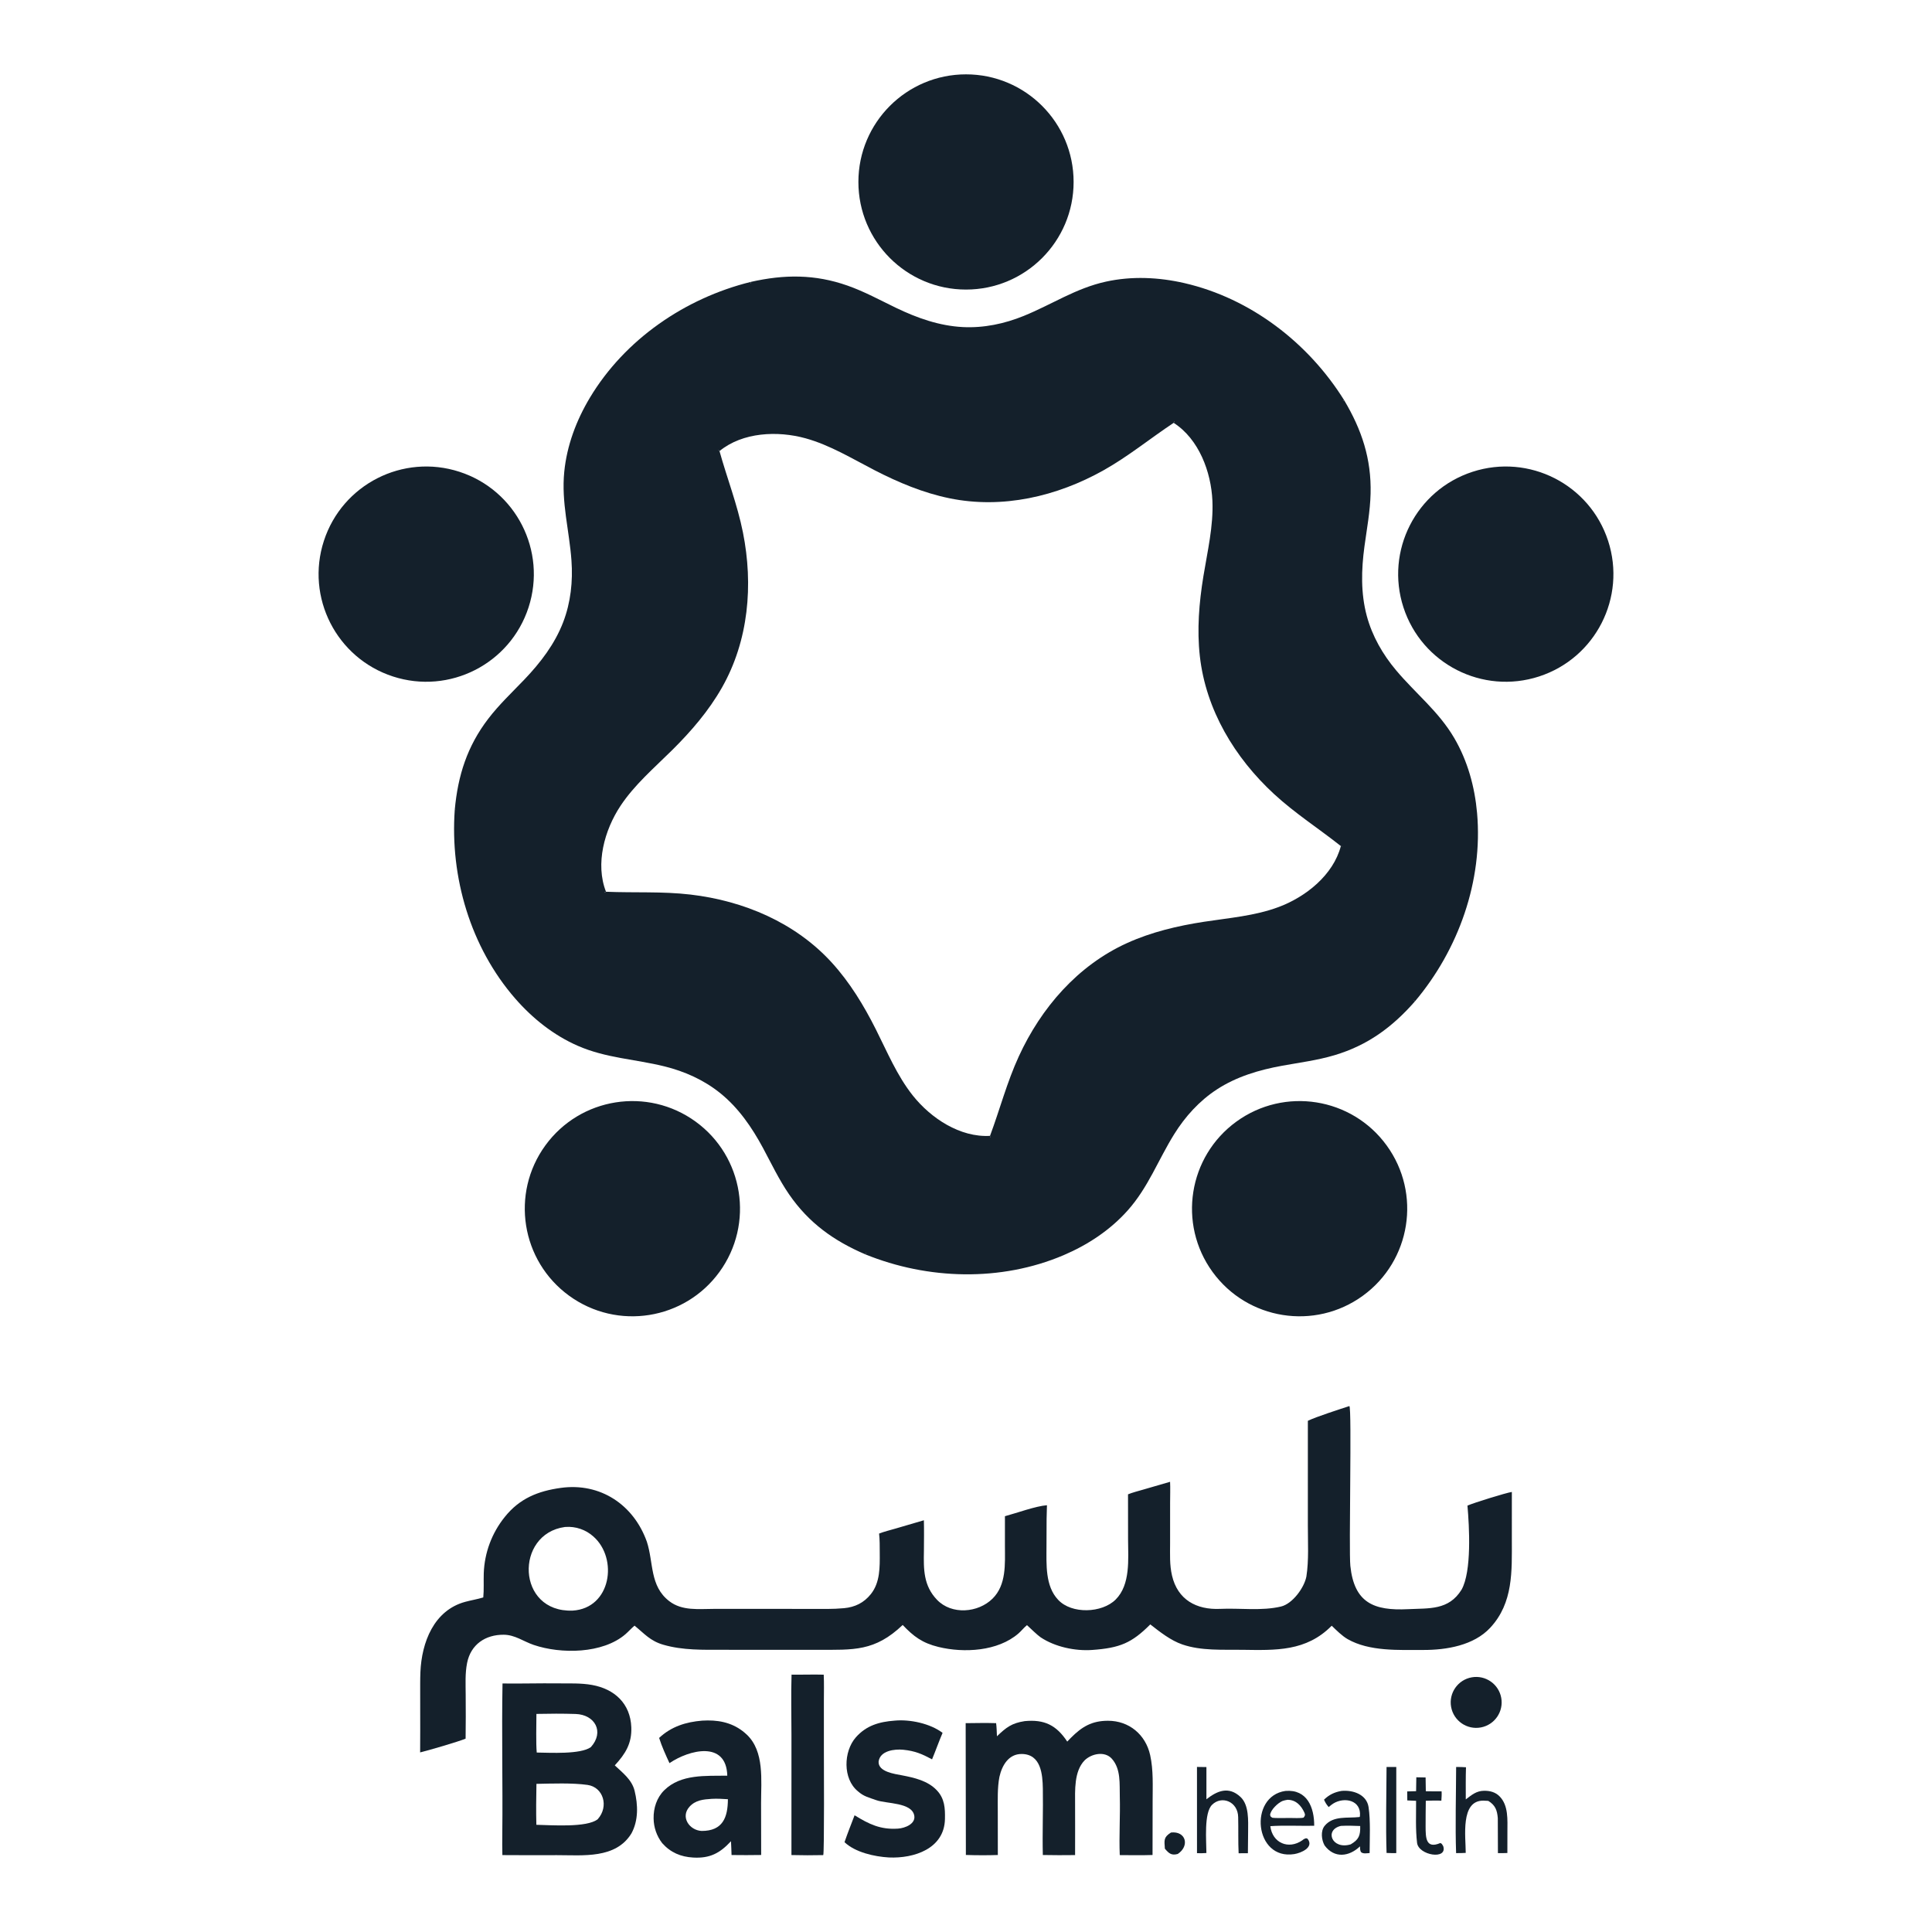
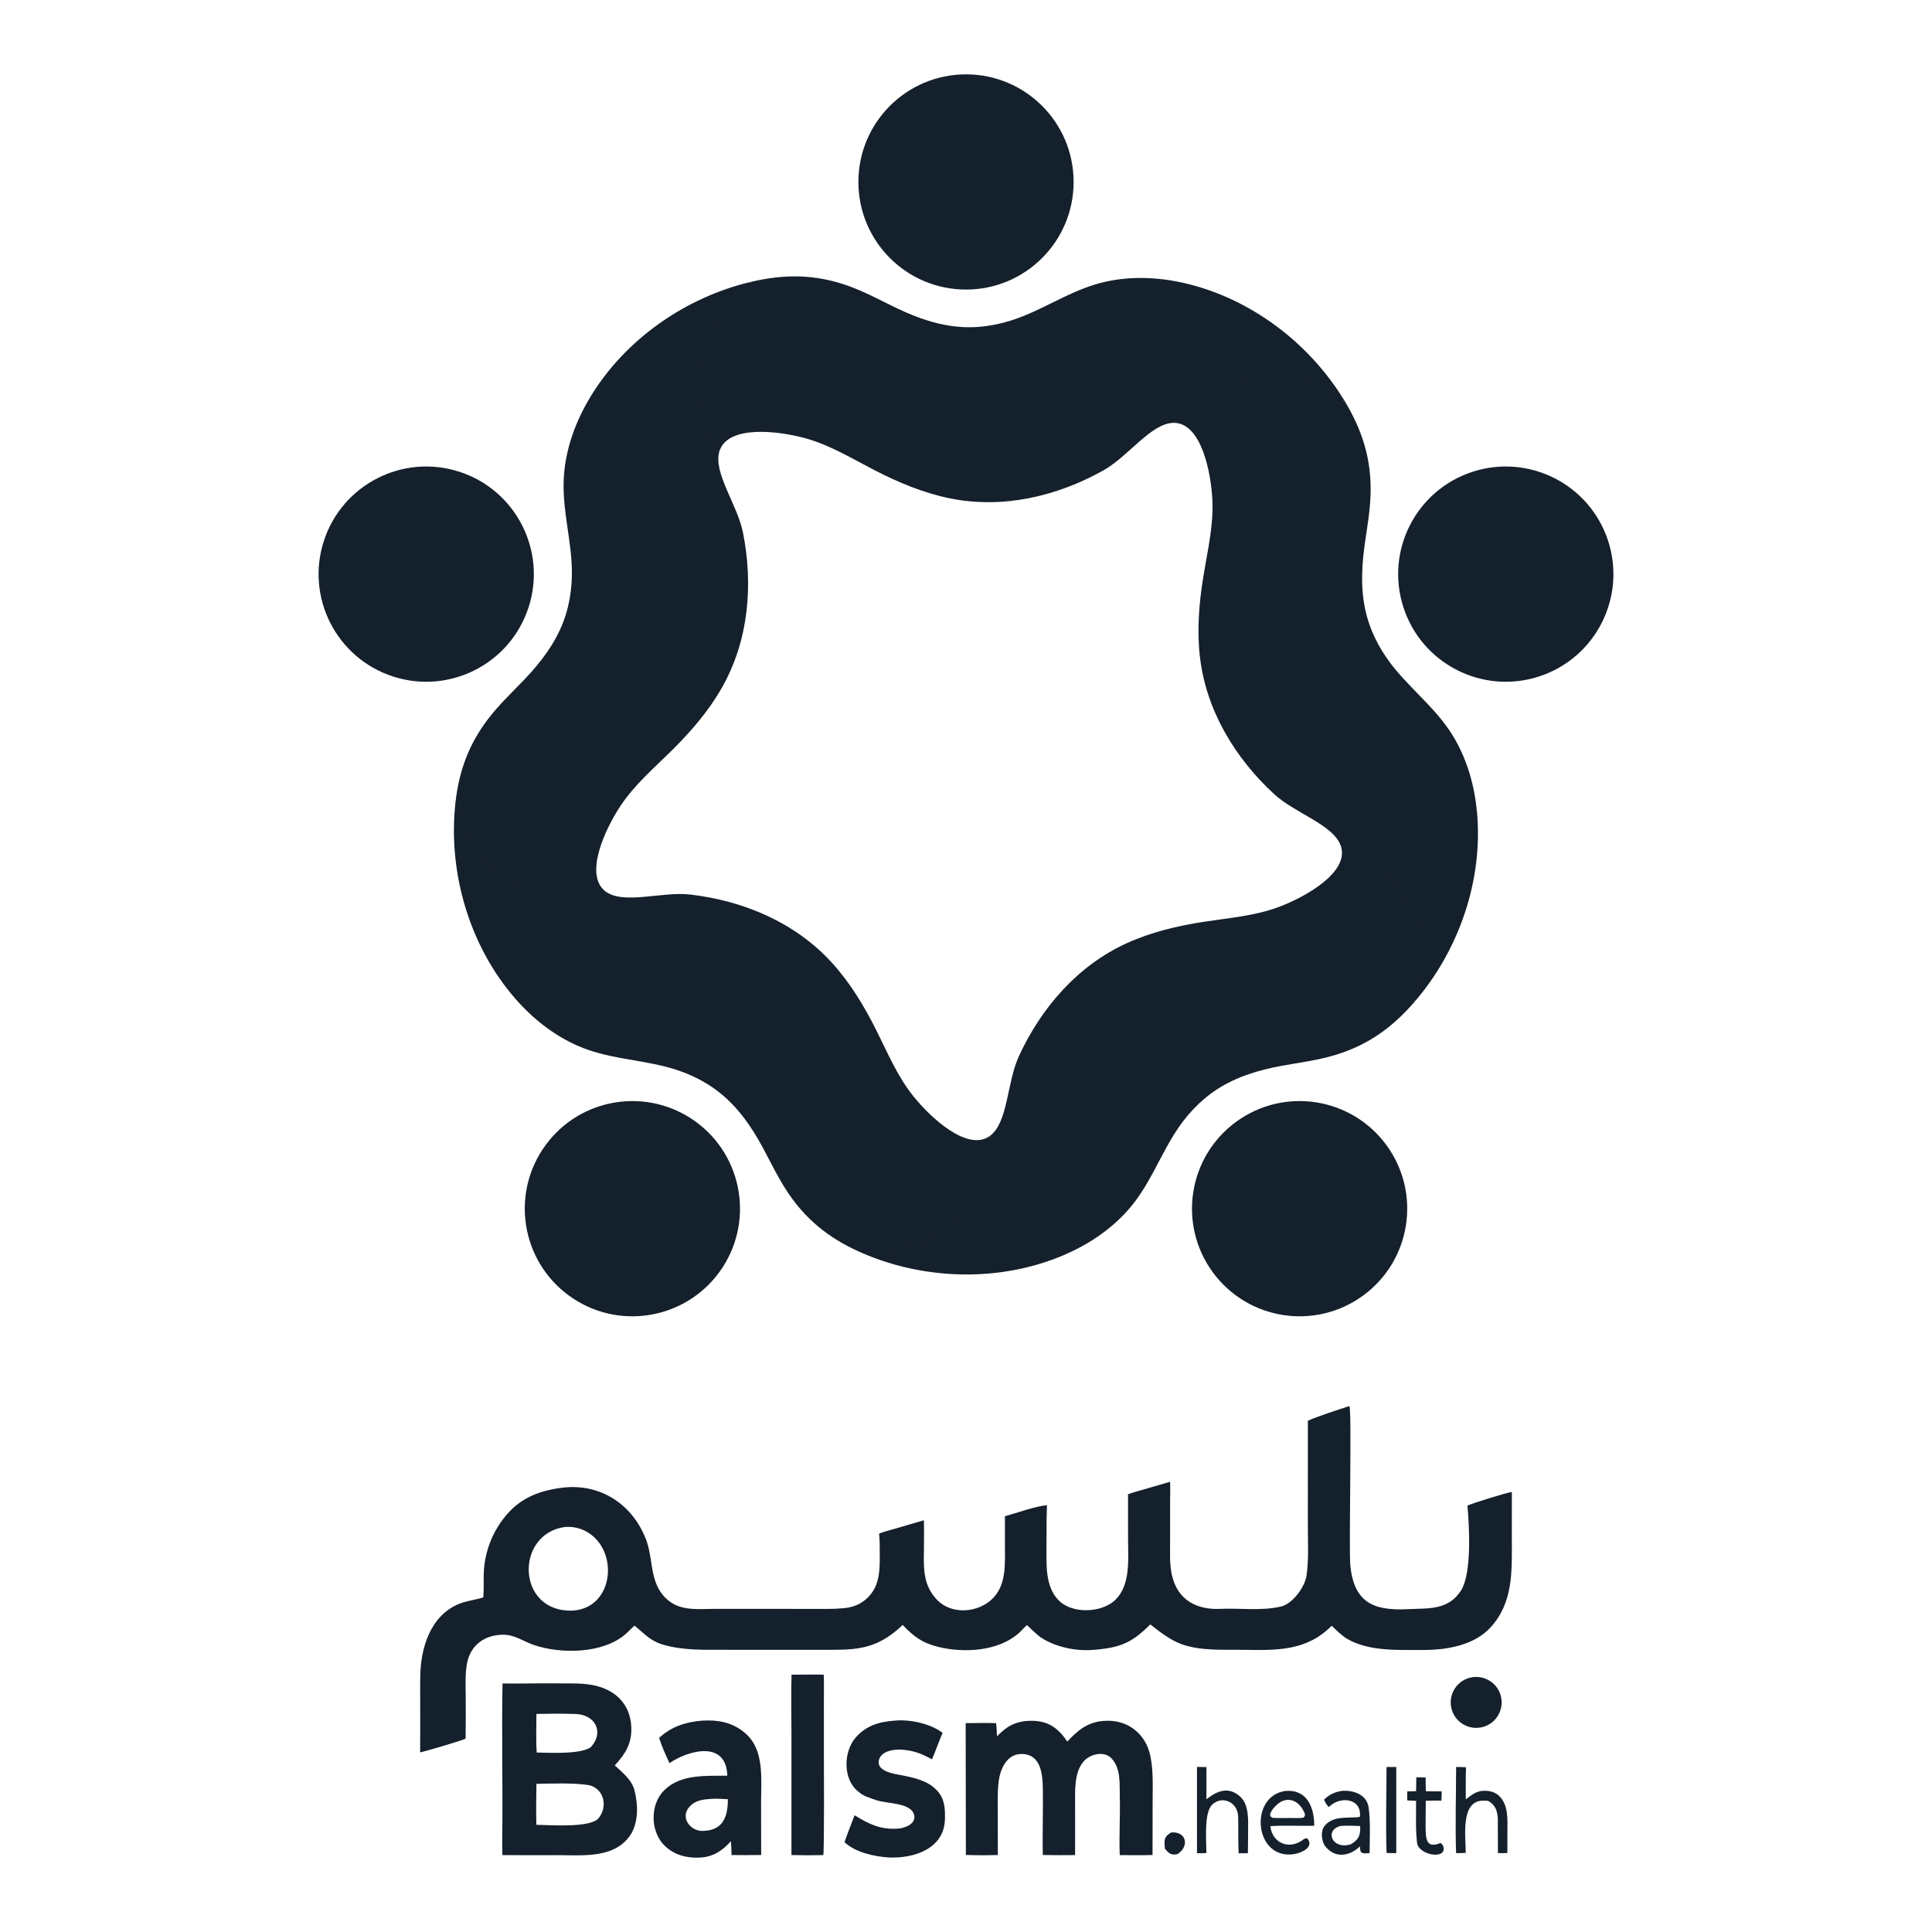
<svg xmlns="http://www.w3.org/2000/svg" width="1024" height="1024" viewBox="0 0 270.933 270.933" version="1.1" role="img" aria-label="Balsm.health · بلسم">
  <g transform="translate(39.1109,6.5658) scale(0.257292)" aria-label="Balsm">
    <defs>
-       <path id="vb-ribbon" d="M257.162 128.139C257.3 128.64 257.417 129.1 257.194 129.599C256.537 131.056 253.388 132.619 252.073 133.611C246.269 137.99 241.111 143.012 237.367 149.282C235.389 152.581 232.823 157.397 231.623 161.011C230.413 164.694 230.078 167.572 229.607 171.35C229.241 174.338 228.875 177.356 228.828 180.366C228.783 183.256 229.208 186.028 229.522 188.89C230.047 193.583 230.712 198.166 232.027 202.724C233.156 206.61 235.158 213.561 237.24 216.872C238.043 218.136 239.147 219.223 240.141 220.338C252.798 209.967 271.892 209.18 287.05 213.373C300.47 217.096 312.46 224.481 324.756 230.808C337.68 237.458 351.179 243.121 365.484 246.059C394.382 251.996 424.07 245.067 449.488 230.795C463.109 223.139 474.772 213.522 487.682 204.952C488.435 203.662 489.127 202.276 490.081 201.122C492.587 198.118 498.579 194.066 501.926 191.792C505.854 189.132 510.008 187.083 514.309 185.134C516.934 183.951 519.439 182.69 522.201 181.841C525.078 180.955 528.062 180.37 531.017 179.795C534.755 179.076 537.596 178.505 541.473 178.518C545.28 178.542 550.654 179.495 554.403 180.356C561.523 181.98 567.893 185.333 573.85 189.499C575.201 190.444 577.661 192.955 579.249 193.131C579.792 193.188 580.194 192.934 580.628 192.649C561.156 161.38 529.688 137.109 493.532 128.783C479.52 125.567 464.883 124.887 450.776 127.98C434.356 131.571 421.268 140.46 406.004 146.658C395.451 150.95 384.177 153.329 372.75 152.747C359.914 152.087 347.877 147.802 336.387 142.279C327.659 138.072 319.135 133.396 309.972 130.166C292.146 123.879 275.435 123.998 257.162 128.139Z" />
+       <path id="vb-ribbon" d="M257.162 128.139C257.3 128.64 257.417 129.1 257.194 129.599C256.537 131.056 253.388 132.619 252.073 133.611C246.269 137.99 241.111 143.012 237.367 149.282C235.389 152.581 232.823 157.397 231.623 161.011C230.413 164.694 230.078 167.572 229.607 171.35C229.241 174.338 228.875 177.356 228.828 180.366C228.783 183.256 229.208 186.028 229.522 188.89C230.047 193.583 230.712 198.166 232.027 202.724C233.156 206.61 235.158 213.561 237.24 216.872C238.043 218.136 239.147 219.223 240.141 220.338C244.653 206.066 271.892 209.18 287.05 213.373C300.47 217.096 312.46 224.481 324.756 230.808C337.68 237.458 351.179 243.121 365.484 246.059C394.382 251.996 424.07 245.067 449.488 230.795C463.109 223.139 475.443 205.049 487.682 204.952C488.435 203.662 489.127 202.276 490.081 201.122C492.587 198.118 498.579 194.066 501.926 191.792C505.854 189.132 510.008 187.083 514.309 185.134C516.934 183.951 519.439 182.69 522.201 181.841C525.078 180.955 528.062 180.37 531.017 179.795C534.755 179.076 537.596 178.505 541.473 178.518C545.28 178.542 550.654 179.495 554.403 180.356C561.523 181.98 567.893 185.333 573.85 189.499C575.201 190.444 577.661 192.955 579.249 193.131C579.792 193.188 580.194 192.934 580.628 192.649C561.647 161.481 529.688 137.109 493.532 128.783C479.52 125.567 464.883 124.887 450.776 127.98C434.356 131.571 421.268 140.46 406.004 146.658C395.451 150.95 384.177 153.329 372.75 152.747C359.914 152.087 347.877 147.802 336.387 142.279C327.659 138.072 319.135 133.396 309.972 130.166C292.146 123.879 275.564 123.775 257.162 128.139Z" />
      <path id="vb-seam" d="M256.52 129.05L256.52 129.08L256.51 129.10L256.51 129.12L256.51 129.13L256.50 129.15L256.50 129.17L256.49 129.18L256.49 129.20L256.48 129.22L256.47 129.23L256.47 129.25L256.49 129.20L256.31 129.49L256.05 129.75L255.70 130.03L255.27 130.31L254.78 130.58L254.24 130.84L253.68 131.08L253.11 131.30L252.55 131.52L252 131.73L251.47 131.94L250.98 132.18L249.27 132.99L247.60 133.89L245.99 134.89L244.49 136.03L243.11 137.32L241.78 138.66L240.49 140.05L239.25 141.48L238.06 142.97L236.91 144.51L235.82 146.10L234.81 147.71L234.27 148.62L233.73 149.56L233.18 150.55L232.62 151.57L232.07 152.62L231.52 153.68L230.99 154.76L230.48 155.84L230 156.92L229.55 157.99L229.14 159.04L228.78 160.06L228.47 161.05L228.19 162L227.95 162.93L227.74 163.84L227.55 164.73L227.38 165.62L227.24 166.50L227.10 167.37L226.98 168.25L226.86 169.14L226.75 170.05L226.63 170.98L226.54 171.74L226.45 172.49L226.36 173.25L226.27 174.02L226.19 174.79L226.11 175.57L226.04 176.35L225.98 177.13L225.92 177.92L225.88 178.72L225.85 179.52L225.83 180.33L225.83 181.12L225.84 181.90L225.88 182.68L225.93 183.44L225.99 184.19L226.05 184.93L226.13 185.67L226.21 186.39L226.30 187.11L226.38 187.82L226.46 188.52L226.54 189.23L226.68 190.41L226.82 191.60L226.98 192.79L227.14 193.98L227.33 195.17L227.52 196.37L227.74 197.56L227.97 198.76L228.23 199.95L228.51 201.15L228.81 202.35L229.14 203.54L229.45 204.60L229.78 205.74L230.15 206.98L230.59 208.27L231.15 209.57L231.80 210.86L232.52 212.13L233.29 213.35L234.07 214.51L234.84 215.59L235.59 216.58L236.29 217.44L236.52 217.71L236.74 217.95L236.96 218.18L237.17 218.41L237.39 218.63L237.61 218.85L237.83 219.07L238.05 219.28L238.26 219.49L238.47 219.71L238.68 219.92L238.88 220.14L240.06 219.06L239.86 218.84L239.67 218.62L239.48 218.40L239.30 218.17L239.13 217.94L238.97 217.71L238.81 217.48L238.66 217.24L238.52 217L238.40 216.76L238.28 216.52L238.19 216.31L237.86 215.37L237.58 214.30L237.34 213.12L237.14 211.85L236.95 210.52L236.75 209.17L236.52 207.82L236.24 206.50L235.90 205.24L235.54 204.04L235.21 202.91L234.91 201.91L234.61 200.81L234.34 199.73L234.08 198.64L233.85 197.55L233.63 196.45L233.43 195.35L233.25 194.24L233.08 193.12L232.92 191.99L232.77 190.85L232.64 189.71L232.50 188.55L232.42 187.83L232.34 187.12L232.25 186.41L232.17 185.71L232.10 185.02L232.03 184.34L231.96 183.67L231.91 183.01L231.87 182.35L231.84 181.70L231.83 181.06L231.83 180.41L231.84 179.71L231.87 179L231.91 178.29L231.96 177.58L232.02 176.86L232.08 176.13L232.16 175.41L232.23 174.67L232.32 173.94L232.40 173.20L232.49 172.46L232.58 171.72L232.70 170.80L232.81 169.91L232.92 169.06L233.04 168.24L233.16 167.45L233.29 166.67L233.44 165.90L233.60 165.14L233.78 164.37L233.98 163.59L234.21 162.78L234.47 161.96L234.76 161.13L235.11 160.24L235.50 159.31L235.93 158.35L236.40 157.37L236.88 156.37L237.39 155.38L237.91 154.40L238.43 153.45L238.95 152.53L239.45 151.65L239.92 150.85L240.84 149.38L241.79 147.99L242.80 146.64L243.86 145.33L244.96 144.05L246.11 142.81L247.31 141.61L248.54 140.42L249.72 139.16L250.86 137.83L252 136.45L253.16 135.05L253.40 134.76L253.73 134.41L254.13 134.02L254.57 133.60L255.04 133.17L255.52 132.72L256 132.27L256.46 131.82L256.90 131.37L257.31 130.91L257.65 130.44L257.90 130L257.96 129.87L257.98 129.80L258 129.74L258.02 129.68L258.04 129.61L258.06 129.55L258.07 129.49L258.08 129.43L258.09 129.36L258.10 129.30L258.11 129.24L258.11 129.19Z" />
      <circle id="vb-head" cx="374.5" cy="73.655" r="58.65" />
    </defs>
    <g id="vb-ring">
      <use href="#vb-seam" fill="#14202B" />
      <use href="#vb-seam" transform="rotate(72 374.5 383)" fill="#14202B" />
      <use href="#vb-seam" transform="rotate(144 374.5 383)" fill="#14202B" />
      <use href="#vb-seam" transform="rotate(216 374.5 383)" fill="#14202B" />
      <use href="#vb-seam" transform="rotate(288 374.5 383)" fill="#14202B" />
      <use href="#vb-seam" fill="#14202B" />
      <use href="#vb-seam" transform="rotate(72 374.5 383)" fill="#14202B" />
      <use href="#vb-seam" transform="rotate(144 374.5 383)" fill="#14202B" />
      <use href="#vb-seam" transform="rotate(216 374.5 383)" fill="#14202B" />
      <use href="#vb-seam" transform="rotate(288 374.5 383)" fill="#14202B" />
      <use href="#vb-seam" fill="#14202B" />
      <use href="#vb-seam" transform="rotate(72 374.5 383)" fill="#14202B" />
      <use href="#vb-seam" transform="rotate(144 374.5 383)" fill="#14202B" />
      <use href="#vb-seam" transform="rotate(216 374.5 383)" fill="#14202B" />
      <use href="#vb-seam" transform="rotate(288 374.5 383)" fill="#14202B" />
      <use href="#vb-ribbon" fill="#14202B" />
      <use href="#vb-ribbon" transform="rotate(72 374.5 383)" fill="#14202B" />
      <use href="#vb-ribbon" transform="rotate(144 374.5 383)" fill="#14202B" />
      <use href="#vb-ribbon" transform="rotate(216 374.5 383)" fill="#14202B" />
      <use href="#vb-ribbon" transform="rotate(288 374.5 383)" fill="#14202B" />
    </g>
    <g id="vb-heads">
      <use href="#vb-head" fill="#14202B" />
      <use href="#vb-head" transform="rotate(72 374.5 383)" fill="#14202B" />
      <use href="#vb-head" transform="rotate(144 374.5 383)" fill="#14202B" />
      <use href="#vb-head" transform="rotate(216 374.5 383)" fill="#14202B" />
      <use href="#vb-head" transform="rotate(288 374.5 383)" fill="#14202B" />
    </g>
  </g>
  <g transform="translate(53.4783,191.7379) scale(1.360128)">
    <g transform="translate(-75.1,-194.95)">
      <g style="display:inline" id="g2" transform="matrix(0.05638158,0,0,0.05638158,77.26084,194.9944)">
        <g id="g5" transform="matrix(1.015193,0,0,1.015193,-25.93985,-11.06128)">
          <path fill="#14202B" fill-rule="evenodd" d="m 1616.38,773.268 c 39.21,-3.219 52,30.059 51.78,62.775 -23.41,0.462 -56.87,-1.032 -79.04,0.701 3.65,30.188 32.66,42.75 57.64,25.461 2.15,-2.021 7.43,-5.542 9.95,-2.136 11.05,15.177 -12.36,25.036 -24.49,26.973 -71.99,11.505 -82.74,-104.259 -15.84,-113.774 z m 3.84,15.965 c 15.09,0.13 24.41,10.207 30.35,23.246 1.74,3.827 1.03,5.981 -1.67,8.887 -4.47,1.285 -19.22,0.678 -24.65,0.613 -6.62,-0.029 -26.59,0.664 -31.94,-0.539 -3.12,-2.446 -2.36,-1.201 -3.56,-4.906 0.72,-9.12 14.34,-21.971 22.46,-25.209 2.39,-0.952 6.41,-1.664 9.01,-2.092 z" id="path7-6" />
          <path fill="#14202B" fill-rule="evenodd" d="m 1717.33,773.25 c 21.52,-2.025 45.35,6.825 48.75,29.107 3.73,24.414 1.96,57.953 1.91,82.804 -5.1,0.38 -11.5,1.675 -15.26,-1.49 -2.16,-2.917 -1.93,-6.866 -2.11,-10.558 -19.54,18.711 -46.14,22.065 -63.71,-1.603 -5.59,-9.767 -7.55,-26.097 0.06,-35.352 15.61,-18.992 41.56,-13.263 62.9,-15.911 0.28,-0.426 0.6,-0.847 0.65,-1.361 2.92,-28.927 -27.93,-35.515 -48.32,-22.728 -2.98,1.872 -5.37,3.981 -7.94,6.193 -4.5,-5.288 -5.55,-7.24 -8.43,-13.327 9.23,-9.025 18.98,-13.593 31.5,-15.774 z m -1.02,62.993 c 10.41,-0.606 24.33,-0.274 34.69,0.21 0.46,16.874 -2.29,24.364 -17.07,33.051 -33.86,10.273 -48.17,-26.153 -17.62,-33.261 z" id="path8-2" />
          <path fill="#14202B" d="m 1923.83,730.136 c 5.91,-0.189 11.83,0.207 17.74,0.5 -0.62,18.931 -0.35,38.893 -0.37,57.905 10.43,-7.925 19.01,-15.447 33.01,-15.559 10.54,-0.084 20.22,2.347 27.87,10.072 16.26,16.398 14.1,42.46 14.1,63.772 l -0.06,38.257 c -5.53,0.306 -11.46,0.212 -17.02,0.231 -0.18,-21.003 -0.25,-42.008 -0.22,-63.012 -1.18,-14.377 -4.49,-23.322 -17.13,-31.112 -2.9,-0.247 -5.8,-0.39 -8.71,-0.429 -42.01,-0.556 -31.87,65.504 -31.93,94.106 -5.77,0.458 -11.54,0.384 -17.33,0.399 -1.72,-47.696 -0.11,-106.658 0.05,-155.13" id="path10-0" />
          <path fill="#14202B" d="m 1457,730.046 17.01,0.232 v 58.04 c 18.99,-14.925 39.81,-24.34 61.36,-4.233 15.69,14.647 13.79,42.78 13.74,62.923 q -0.045,19.218 -0.39,38.433 c -5.48,0.134 -11.19,0.086 -16.69,0.119 -1.05,-20.368 -0.28,-43.928 -0.82,-64.883 -0.33,-28.358 -29.76,-39.773 -47.12,-22.348 -14.73,14.779 -10.16,64.579 -10.11,86.776 -6.26,0.536 -10.67,0.436 -16.94,0.277 z" id="path11-3" />
          <path fill="#14202B" d="m 1852.11,748.691 16.72,0.322 0.39,24.842 c 9.03,0.301 19.31,0.128 28.43,0.159 0.34,5.827 -0.08,11.017 -0.44,16.826 -9.42,-0.502 -18.61,-0.117 -28.03,0.154 -0.14,15.351 -0.43,30.807 -0.35,46.156 0.1,19.728 -0.01,41.324 26.59,29.92 3.2,1.45 2.86,2.175 5.14,5.654 8.2,25.348 -44.4,16.672 -47.11,-5.947 -2.97,-24.903 -1.6,-50.576 -1.75,-75.706 l -15.83,-0.698 -0.2,-16.198 16.03,-0.458 z" id="path14-1" />
          <path fill="#14202B" d="m 1798.48,730.129 17.54,0.013 -0.02,155.107 c -5.33,0.25 -12.03,-0.109 -17.49,-0.271 -1.59,-48.596 -0.23,-105.737 -0.03,-154.849" id="path15-7" />
          <path fill="#14202B" d="m 1951.97,568.627 c 24.84,-4.372 48.55,12.117 53.09,36.92 4.54,24.804 -11.78,48.625 -36.56,53.338 -25.01,4.76 -49.11,-11.76 -53.7,-36.806 -4.59,-25.046 12.1,-49.037 37.17,-53.452" id="path9-7" style="display:inline" transform="translate(-7.3901206e-6)" />
          <path fill="#14202B" d="m 1410.2,848.169 c 26.93,-2.965 34.06,24.11 12.2,38.646 -11.52,3.179 -16.1,-1.169 -23.23,-9.552 -1.05,-15.188 -2.6,-20.478 11.03,-29.094" id="path16-2" />
        </g>
        <g id="g3" style="display:inline" transform="translate(-7.3901206e-6)">
          <path fill="#14202B" fill-rule="evenodd" d="m 183.253,577.457 c 33.649,0.483 67.757,-0.605 101.47,-0.163 21.019,0.26 41.635,-0.855 62.39,2.902 41.152,7.45 69.928,34.045 71.644,77.202 1.181,29.707 -10.762,48.737 -30.219,69.839 14.317,13.439 31.313,26.262 36.24,46.395 6.361,25.994 7.111,54.147 -5.71,77.909 -28.754,47.018 -88.568,39.797 -136.396,39.863 -33.227,0.152 -66.454,0.116 -99.68,-0.109 -0.348,-12.892 -0.269,-26.516 -0.131,-39.434 0.974,-91.317 -1.281,-183.137 0.392,-274.404 z m 62.043,183.572 c 28.483,-0.513 65.167,-2.024 93.314,1.915 29.037,4.064 39.629,39.374 18.784,62.658 -19.423,15.915 -85.578,10.795 -112.259,10.291 -0.637,-23.622 -0.306,-51.171 0.161,-74.864 z m -0.051,-127.907 c 23.88,-0.52 47.716,-0.654 71.584,0.111 35.416,1.135 53.182,32.619 27.936,60.667 -18.941,13.549 -74.662,10.121 -98.921,9.86 -1.603,-16.307 -0.643,-52.797 -0.599,-70.638 z" id="path2-9" />
          <path fill="#14202B" fill-rule="evenodd" d="m 548.55,645.395 c 3.314,-0.178 6.632,-0.285 9.951,-0.323 27.249,-0.15 51.314,6.933 71.439,25.922 32.485,30.652 26.099,83.527 26.133,124.894 l 0.163,95.215 c -18.051,0.304 -36.106,0.324 -54.158,0.061 -0.149,-8.308 -0.66,-16.937 -1.035,-25.264 -20.204,21.87 -38.517,31.644 -69.141,29.887 -22.835,-1.309 -41.34,-9.154 -56.653,-26.346 a 75.34,75.34 0 0 1 -15.7,-45.134 c -0.376,-19.001 5.783,-38.072 19.381,-51.519 30.419,-30.08 76.245,-26.045 115.354,-26.751 -1.726,-64.643 -69.816,-47.316 -105.715,-22.904 -7.055,-15.361 -13.803,-29.968 -18.936,-46.093 22.226,-20.838 49.072,-29.252 78.917,-31.645 z m 17.242,143.031 c 9.995,-0.614 19.624,0.123 29.603,0.683 -0.092,33.158 -9.287,58.203 -48.172,58.019 -22.262,-1.23 -39.006,-25.494 -22.08,-44.26 10.941,-12.132 25.354,-13.464 40.649,-14.442 z" id="path3-8" />
          <path fill="#14202B" d="m 900.387,645.4 c 27.811,-2.693 65.106,5.259 87.6,22.384 -6.797,15.857 -12.576,32.38 -19.245,48.403 -18.164,-9.714 -31.046,-15.365 -52.68,-17.53 -15.565,-1.558 -42.496,1.435 -45.086,21.738 -0.902,18.759 29.906,22.545 42.379,24.949 23.077,4.449 47.336,9.891 63.922,27.276 14.662,15.367 15.465,33.085 15.036,52.878 -1.173,54.102 -56.528,72.223 -102.561,70.13 -26.208,-1.514 -61.48,-9.255 -81.095,-27.976 5.629,-16.39 12.196,-32.955 18.408,-49.171 26.503,16.292 47.347,26.558 79.394,24.396 12.911,-0.871 32.462,-8.611 29.768,-23.712 -4.375,-24.525 -50.922,-21.543 -69.596,-28.36 -13.235,-4.832 -22.949,-6.62 -33.691,-16.39 -27.623,-22.598 -26.233,-72.558 -3.699,-98.299 19.053,-21.764 42.888,-28.634 71.146,-30.716" id="path4-6" />
          <path fill="#14202B" d="m 711.806,561.285 c 19.576,0.305 39.427,-0.495 58.837,0.056 0.767,14.489 0.277,33.145 0.279,47.857 l 0.015,86.011 c 0.007,17.52 0.959,192.719 -1.169,196.103 -19.384,0.429 -38.777,0.394 -58.16,-0.103 l 0.025,-218.192 c -0.005,-35.888 -0.986,-76.302 0.173,-111.732" id="path5-5" />
          <path fill="#14202B" d="m 1138.04,646.319 c 36.1,-3.483 58.09,7.376 77.92,37.411 2.12,-2.261 4.27,-4.493 6.46,-6.695 20.39,-20.54 38.45,-31.358 68,-31.388 38.69,-0.04 68.87,25.325 77.16,62.793 6.13,27.684 4.5,56.44 4.52,84.608 l -0.16,98.063 c -19.26,0.665 -40.64,0.325 -59.95,0.196 -1.44,-35.081 1.04,-71.613 0.08,-106.833 -0.64,-23.33 2.28,-50.388 -14.48,-69.311 -12.96,-14.619 -37.29,-9.471 -49.91,2.919 -19.5,20.101 -17.4,55.135 -17.38,81.034 l 0.07,42.989 -0.07,49.167 c -19.66,0.285 -39.33,0.238 -58.99,-0.142 -0.99,-40.194 0.74,-80.895 0.03,-121.205 -0.46,-26.424 -3.39,-63.159 -38.52,-63.536 -24.13,-0.26 -36.22,21.024 -40.87,41.802 -3.9,19.736 -3.02,42.798 -3.02,63.204 l 0.09,79.736 c -17.98,0.625 -40.56,0.557 -58.43,-0.097 l -0.39,-240.999 c 18.32,-0.166 37.43,-0.612 55.68,-0.014 1.01,7.178 1.18,16.583 1.52,23.987 16.98,-16.196 26.78,-23.962 50.64,-27.689" id="path6-7" />
        </g>
        <g id="g4" transform="matrix(17.73629,0,0,17.73629,-1370.321,-3458.477)">
          <path fill="#14202B" fill-rule="evenodd" d="m 1731.9,70.168 c 4.76,4.116 -1.21,263.923 1.76,292.273 7.08,67.575 43.02,82.238 105.27,79.134 38.81,-1.935 74.52,2.396 98.08,-35.613 18.82,-33.41 14.2,-115.31 10.8,-153.759 10.5,-4.807 70.51,-23.43 81.19,-24.995 l -0.01,87.368 c -0.01,57.097 3.01,115.355 -39.67,161.127 -30.03,32.204 -79.72,40.561 -122.28,40.472 -44.48,-0.094 -98.56,3.04 -138.47,-19.893 -10.04,-5.77 -20.64,-16.346 -28.99,-24.434 -46.78,47.389 -102.35,44.896 -163.72,44.041 -36.09,-0.503 -74.74,2.113 -109.36,-9.748 -21.36,-7.323 -41.08,-22.955 -58.67,-36.702 -34.09,34.159 -55.63,43.057 -106.22,46.717 -31.22,2.258 -68.07,-5.593 -94.31,-23.103 -5.75,-3.838 -18.89,-16.657 -24.96,-22.263 -5.43,4.292 -10.35,10.675 -15.64,15.251 -37.77,32.679 -99.61,35.995 -146.223,24.628 -29.612,-7.222 -45.568,-19.267 -65.43,-40.188 -51.128,48.647 -89.679,45.391 -155.481,45.423 l -80.853,-0.013 -91.556,-0.016 c -37.151,-0.055 -73.948,1.158 -109.907,-9.271 -24.002,-6.961 -34.353,-20.102 -52.578,-34.913 -5.795,4.902 -11.567,11.314 -16.545,15.616 -41.614,35.965 -118,36.608 -167.831,19.674 -18.85,-6.446 -34.258,-18.527 -54.924,-18.654 -33.529,-0.205 -60.13,17.816 -66.875,51.515 -3.879,19.382 -2.652,38.572 -2.598,58.23 0.248,26.756 0.201,53.514 -0.141,80.27 -12.232,5.258 -69.177,21.885 -83.16,25.177 l 0.17,-40.769 -0.067,-64.118 c 0.038,-13.879 -0.172,-28.079 0.398,-41.881 2.24,-54.257 24.482,-113.112 82.061,-128.618 10.961,-2.952 21.978,-4.699 32.915,-8.014 1.348,-12.974 0.416,-30.923 0.88,-44.299 1.356,-37.586 14.867,-73.719 38.506,-102.973 26.808,-33.534 60.326,-47.241 102.425,-53.062 72.122,-9.971 133.169,30.686 157.306,98.444 12.558,38.46 4.932,80.969 41.027,108.732 23.583,18.139 53.607,14.093 82.342,14.072 l 80.892,-0.013 94.58,0.073 c 20.598,0.024 41.21,0.609 61.719,-1.322 20.068,-1.89 36.362,-9.804 49.099,-25.776 17.048,-21.378 16.393,-49.578 16.224,-75.46 -0.076,-11.657 0.151,-23.536 -1.198,-35.208 8.298,-3.333 21.183,-6.561 30.11,-9.154 l 51.818,-15.177 c 0.459,17.916 0.157,37.864 0.056,55.997 -0.653,33.79 -0.941,63.505 24.019,89.514 26.721,27.849 74.991,23.929 101.441,-2.159 25.55,-25.184 22.76,-63.487 22.68,-96.603 l 0.01,-54.17 c 21.14,-5.649 56.81,-18.689 76.84,-20.06 l -0.65,25.192 c -0.16,16.876 -0.22,33.754 -0.2,50.631 -0.01,32.133 -2.59,71.936 21.36,97.16 24.73,26.515 80.33,24.319 105.17,-0.55 27.37,-27.392 22.8,-74.05 22.65,-109.794 l -0.09,-82.603 c 7.49,-3.118 20.39,-6.485 28.46,-8.82 l 48.46,-14.076 c 0.58,10.458 0.06,26.92 0.05,37.818 l -0.03,74.777 c 0.01,20.21 -1.1,38.988 3.5,58.827 10.27,44.256 44.68,62.982 88.23,60.948 35.77,-1.672 75.97,4.151 111.18,-4.303 20.91,-5.021 42.27,-34.118 46.31,-54.712 4.71,-29.781 2.63,-63.468 2.71,-93.939 l 0.01,-190.917 0.4,-0.203 c 14.53,-7.103 58.46,-21.23 75.53,-26.784 z M 297.151,291.321 c 0.394,-0.032 0.788,-0.061 1.182,-0.089 18.681,-1.371 37.115,4.92 51.06,17.424 45.718,40.21 32.476,131.227 -37.897,135.555 -103.102,3.734 -105.975,-140.299 -14.345,-152.89 z" id="path1-03" style="display:inline" transform="matrix(0.05638158,0,0,0.05638158,77.26084,194.9944)" />
        </g>
      </g>
    </g>
  </g>
</svg>
